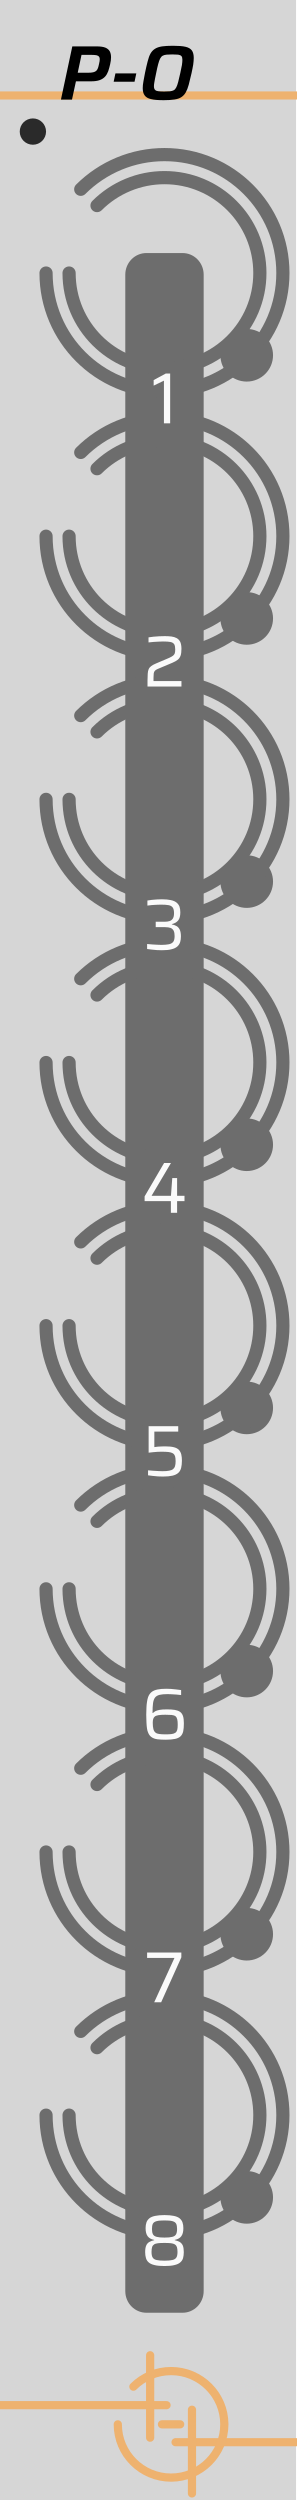
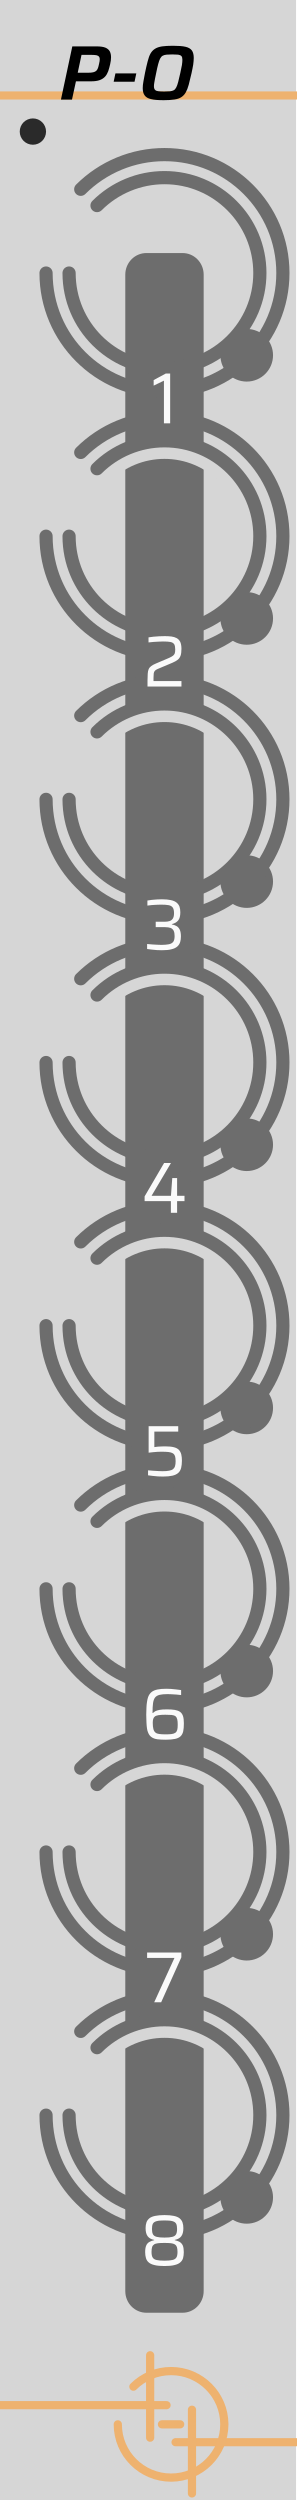
<svg xmlns="http://www.w3.org/2000/svg" width="100%" height="100%" viewBox="0 0 45 380" version="1.1" xml:space="preserve" style="fill-rule:evenodd;clip-rule:evenodd;stroke-linecap:round;stroke-linejoin:round;stroke-miterlimit:1.5;">
  <g id="background" transform="matrix(0.3,0,0,1,0,0)">
    <rect x="0" y="0" width="150" height="380" style="fill:rgb(214,214,214);" />
  </g>
  <g id="output" transform="matrix(1,0,0,1,-98.5,-10)">
    <g id="controls-background" transform="matrix(1,0,0,1,97,0)">
      <g transform="matrix(0.78158,0,0,0.916412,5.85871,29.4938)">
        <path d="M33.447,24.286L33.447,358.743C33.447,360.399 31.87,361.744 29.928,361.744L22.891,361.744C20.949,361.744 19.373,360.399 19.373,358.743L19.373,24.286C19.373,22.63 20.949,21.285 22.891,21.285L29.928,21.285C31.87,21.285 33.447,22.63 33.447,24.286Z" style="fill:rgb(109,109,109);stroke:rgb(109,109,109);stroke-width:1.17px;" />
+       </g>
+       <g id="in-8-cutout" transform="matrix(1.1087,0,0,1.1087,-2.88043,-22.7283)">
+         <path d="M34.632,311.368C32.475,309.212 29.55,308 26.5,308C23.45,308 20.525,309.212 18.368,311.368C20.525,309.212 23.45,308 26.5,308C29.55,308 32.475,309.212 34.632,311.368Z" style="fill:none;stroke:rgb(214,214,214);stroke-width:1.8px;stroke-linecap:butt;stroke-miterlimit:2;" />
+       </g>
+       <g id="in-7-cutout" transform="matrix(1.1087,0,0,1.1087,-2.88043,-62.7283)">
+         <path d="M34.632,311.368C32.475,309.212 29.55,308 26.5,308C23.45,308 20.525,309.212 18.368,311.368C20.525,309.212 23.45,308 26.5,308C29.55,308 32.475,309.212 34.632,311.368Z" style="fill:none;stroke:rgb(214,214,214);stroke-width:1.8px;stroke-linecap:butt;stroke-miterlimit:2;" />
+       </g>
+       <g id="in-6-cutout" transform="matrix(1.1087,0,0,1.1087,-2.88043,-102.728)">
+         <path d="M34.632,311.368C32.475,309.212 29.55,308 26.5,308C23.45,308 20.525,309.212 18.368,311.368C20.525,309.212 23.45,308 26.5,308C29.55,308 32.475,309.212 34.632,311.368Z" style="fill:none;stroke:rgb(214,214,214);stroke-width:1.8px;stroke-linecap:butt;stroke-miterlimit:2;" />
+       </g>
+       <g id="in-5-cutout" transform="matrix(1.1087,0,0,1.1087,-2.88043,-142.728)">
+         <path d="M34.632,311.368C32.475,309.212 29.55,308 26.5,308C23.45,308 20.525,309.212 18.368,311.368C20.525,309.212 23.45,308 26.5,308C29.55,308 32.475,309.212 34.632,311.368Z" style="fill:none;stroke:rgb(214,214,214);stroke-width:1.8px;stroke-linecap:butt;stroke-miterlimit:2;" />
+       </g>
+       <g id="in-4-cutout" transform="matrix(1.1087,0,0,1.1087,-2.88043,-182.728)">
+         <path d="M34.632,311.368C32.475,309.212 29.55,308 26.5,308C23.45,308 20.525,309.212 18.368,311.368C20.525,309.212 23.45,308 26.5,308C29.55,308 32.475,309.212 34.632,311.368Z" style="fill:none;stroke:rgb(214,214,214);stroke-width:1.8px;stroke-linecap:butt;stroke-miterlimit:2;" />
+       </g>
+       <g id="in-3-cutout" transform="matrix(1.1087,0,0,1.1087,-2.88043,-222.728)">
+         <path d="M34.632,311.368C32.475,309.212 29.55,308 26.5,308C23.45,308 20.525,309.212 18.368,311.368C20.525,309.212 23.45,308 26.5,308C29.55,308 32.475,309.212 34.632,311.368Z" style="fill:none;stroke:rgb(214,214,214);stroke-width:1.8px;stroke-linecap:butt;stroke-miterlimit:2;" />
+       </g>
+       <g id="in-2-cutout" transform="matrix(1.1087,0,0,1.1087,-2.88043,-262.728)">
+         <path d="M34.632,311.368C32.475,309.212 29.55,308 26.5,308C23.45,308 20.525,309.212 18.368,311.368C20.525,309.212 23.45,308 26.5,308C29.55,308 32.475,309.212 34.632,311.368Z" style="fill:none;stroke:rgb(214,214,214);stroke-width:1.8px;stroke-linecap:butt;stroke-miterlimit:2;" />
      </g>
      <g id="in-8" transform="matrix(1.56522,0,0,1.56522,-14.9783,-168.587)">
        <path d="M15,319.5C15,325.851 20.149,331 26.5,331C32.847,331 38,325.847 38,319.5C38,313.153 32.847,308 26.5,308C23.45,308 20.525,309.212 18.368,311.368C20.525,309.212 23.45,308 26.5,308C32.847,308 38,313.153 38,319.5C38,325.847 32.847,331 26.5,331C20.149,331 15,325.851 15,319.5Z" style="fill:none;stroke:rgb(109,109,109);stroke-width:1.28px;stroke-linecap:butt;stroke-miterlimit:2;" />
      </g>
      <g id="in-7" transform="matrix(1.56522,0,0,1.56522,-14.9783,-145.978)">
        <path d="M15,279.5C15,285.851 20.149,291 26.5,291C32.847,291 38,285.847 38,279.5C38,273.153 32.847,268 26.5,268C23.45,268 20.525,269.212 18.368,271.368C20.525,269.212 23.45,268 26.5,268C32.847,268 38,273.153 38,279.5C38,285.847 32.847,291 26.5,291C20.149,291 15,285.851 15,279.5Z" style="fill:none;stroke:rgb(109,109,109);stroke-width:1.28px;stroke-linecap:butt;stroke-miterlimit:2;" />
      </g>
      <g id="in-6" transform="matrix(1.56522,0,0,1.56522,-14.9783,-123.37)">
        <path d="M15,239.5C15,245.851 20.149,251 26.5,251C32.847,251 38,245.847 38,239.5C38,233.153 32.847,228 26.5,228C23.45,228 20.525,229.212 18.368,231.368C20.525,229.212 23.45,228 26.5,228C32.847,228 38,233.153 38,239.5C38,245.847 32.847,251 26.5,251C20.149,251 15,245.851 15,239.5Z" style="fill:none;stroke:rgb(109,109,109);stroke-width:1.28px;stroke-linecap:butt;stroke-miterlimit:2;" />
      </g>
      <g id="in-5" transform="matrix(1.56522,0,0,1.56522,-14.9783,-100.761)">
        <path d="M15,199.5C15,205.851 20.149,211 26.5,211C32.847,211 38,205.847 38,199.5C38,193.153 32.847,188 26.5,188C23.45,188 20.525,189.212 18.368,191.368C20.525,189.212 23.45,188 26.5,188C32.847,188 38,193.153 38,199.5C38,205.847 32.847,211 26.5,211C20.149,211 15,205.851 15,199.5Z" style="fill:none;stroke:rgb(109,109,109);stroke-width:1.28px;stroke-linecap:butt;stroke-miterlimit:2;" />
      </g>
      <g id="in-4" transform="matrix(1.56522,0,0,1.56522,-14.9783,-78.1522)">
        <path d="M15,159.5C15,165.851 20.149,171 26.5,171C32.847,171 38,165.847 38,159.5C38,153.153 32.847,148 26.5,148C23.45,148 20.525,149.212 18.368,151.368C20.525,149.212 23.45,148 26.5,148C32.847,148 38,153.153 38,159.5C38,165.847 32.847,171 26.5,171C20.149,171 15,165.851 15,159.5Z" style="fill:none;stroke:rgb(109,109,109);stroke-width:1.28px;stroke-linecap:butt;stroke-miterlimit:2;" />
      </g>
      <g id="in-3" transform="matrix(1.56522,0,0,1.56522,-14.9783,-55.5435)">
        <path d="M15,119.5C15,125.851 20.149,131 26.5,131C32.847,131 38,125.847 38,119.5C38,113.153 32.847,108 26.5,108C23.45,108 20.525,109.212 18.368,111.368C20.525,109.212 23.45,108 26.5,108C32.847,108 38,113.153 38,119.5C38,125.847 32.847,131 26.5,131C20.149,131 15,125.851 15,119.5Z" style="fill:none;stroke:rgb(109,109,109);stroke-width:1.28px;stroke-linecap:butt;stroke-miterlimit:2;" />
      </g>
      <g id="in-2" transform="matrix(1.56522,0,0,1.56522,-14.9783,-32.9348)">
        <path d="M15,79.5C15,85.851 20.149,91 26.5,91C32.847,91 38,85.847 38,79.5C38,73.153 32.847,68 26.5,68C23.45,68 20.525,69.212 18.368,71.368C20.525,69.212 23.45,68 26.5,68C32.847,68 38,73.153 38,79.5C38,85.847 32.847,91 26.5,91C20.149,91 15,85.851 15,79.5Z" style="fill:none;stroke:rgb(109,109,109);stroke-width:1.28px;stroke-linecap:butt;stroke-miterlimit:2;" />
      </g>
      <g id="in-1" transform="matrix(1.56522,0,0,1.56522,-14.9783,-10.3261)">
        <path d="M15,39.5C15,45.851 20.149,51 26.5,51C32.847,51 38,45.847 38,39.5C38,33.153 32.847,28 26.5,28C23.45,28 20.525,29.212 18.368,31.368C20.525,29.212 23.45,28 26.5,28C32.847,28 38,33.153 38,39.5C38,45.847 32.847,51 26.5,51C20.149,51 15,45.851 15,39.5Z" style="fill:none;stroke:rgb(109,109,109);stroke-width:1.28px;stroke-linecap:butt;stroke-miterlimit:2;" />
      </g>
      <g id="in-81" transform="matrix(1.26087,0,0,1.26087,-6.91304,-71.3478)">
        <path d="M15,319.5C15,325.851 20.149,331 26.5,331C32.847,331 38,325.847 38,319.5C38,313.153 32.847,308 26.5,308C23.45,308 20.525,309.212 18.368,311.368C20.525,309.212 23.45,308 26.5,308C32.847,308 38,313.153 38,319.5C38,325.847 32.847,331 26.5,331C20.149,331 15,325.851 15,319.5Z" style="fill:none;stroke:rgb(109,109,109);stroke-width:1.59px;stroke-linecap:butt;stroke-miterlimit:2;" />
      </g>
      <g id="in-71" transform="matrix(1.26087,0,0,1.26087,-6.91304,-60.9131)">
        <path d="M15,279.5C15,285.851 20.149,291 26.5,291C32.847,291 38,285.847 38,279.5C38,273.153 32.847,268 26.5,268C23.45,268 20.525,269.212 18.368,271.368C20.525,269.212 23.45,268 26.5,268C32.847,268 38,273.153 38,279.5C38,285.847 32.847,291 26.5,291C20.149,291 15,285.851 15,279.5Z" style="fill:none;stroke:rgb(109,109,109);stroke-width:1.59px;stroke-linecap:butt;stroke-miterlimit:2;" />
      </g>
      <g id="in-61" transform="matrix(1.26087,0,0,1.26087,-6.91304,-50.4783)">
        <path d="M15,239.5C15,245.851 20.149,251 26.5,251C32.847,251 38,245.847 38,239.5C38,233.153 32.847,228 26.5,228C23.45,228 20.525,229.212 18.368,231.368C20.525,229.212 23.45,228 26.5,228C32.847,228 38,233.153 38,239.5C38,245.847 32.847,251 26.5,251C20.149,251 15,245.851 15,239.5Z" style="fill:none;stroke:rgb(109,109,109);stroke-width:1.59px;stroke-linecap:butt;stroke-miterlimit:2;" />
      </g>
      <g id="in-51" transform="matrix(1.26087,0,0,1.26087,-6.91304,-40.0435)">
        <path d="M15,199.5C15,205.851 20.149,211 26.5,211C32.847,211 38,205.847 38,199.5C38,193.153 32.847,188 26.5,188C23.45,188 20.525,189.212 18.368,191.368C20.525,189.212 23.45,188 26.5,188C32.847,188 38,193.153 38,199.5C38,205.847 32.847,211 26.5,211C20.149,211 15,205.851 15,199.5Z" style="fill:none;stroke:rgb(109,109,109);stroke-width:1.59px;stroke-linecap:butt;stroke-miterlimit:2;" />
      </g>
      <g id="in-41" transform="matrix(1.26087,0,0,1.26087,-6.91304,-29.6087)">
        <path d="M15,159.5C15,165.851 20.149,171 26.5,171C32.847,171 38,165.847 38,159.5C38,153.153 32.847,148 26.5,148C23.45,148 20.525,149.212 18.368,151.368C20.525,149.212 23.45,148 26.5,148C32.847,148 38,153.153 38,159.5C38,165.847 32.847,171 26.5,171C20.149,171 15,165.851 15,159.5Z" style="fill:none;stroke:rgb(109,109,109);stroke-width:1.59px;stroke-linecap:butt;stroke-miterlimit:2;" />
      </g>
      <g id="in-31" transform="matrix(1.26087,0,0,1.26087,-6.91304,-19.1739)">
        <path d="M15,119.5C15,125.851 20.149,131 26.5,131C32.847,131 38,125.847 38,119.5C38,113.153 32.847,108 26.5,108C23.45,108 20.525,109.212 18.368,111.368C20.525,109.212 23.45,108 26.5,108C32.847,108 38,113.153 38,119.5C38,125.847 32.847,131 26.5,131C20.149,131 15,125.851 15,119.5Z" style="fill:none;stroke:rgb(109,109,109);stroke-width:1.59px;stroke-linecap:butt;stroke-miterlimit:2;" />
      </g>
      <g id="in-21" transform="matrix(1.26087,0,0,1.26087,-6.91304,-8.73914)">
        <path d="M15,79.5C15,85.851 20.149,91 26.5,91C32.847,91 38,85.847 38,79.5C38,73.153 32.847,68 26.5,68C23.45,68 20.525,69.212 18.368,71.368C20.525,69.212 23.45,68 26.5,68C32.847,68 38,73.153 38,79.5C38,85.847 32.847,91 26.5,91C20.149,91 15,85.851 15,79.5Z" style="fill:none;stroke:rgb(109,109,109);stroke-width:1.59px;stroke-linecap:butt;stroke-miterlimit:2;" />
      </g>
      <g id="in-11" transform="matrix(1.26087,0,0,1.26087,-6.91304,1.69564)">
        <path d="M15,39.5C15,45.851 20.149,51 26.5,51C32.847,51 38,45.847 38,39.5C38,33.153 32.847,28 26.5,28C23.45,28 20.525,29.212 18.368,31.368C20.525,29.212 23.45,28 26.5,28C32.847,28 38,33.153 38,39.5C38,45.847 32.847,51 26.5,51C20.149,51 15,45.851 15,39.5Z" style="fill:none;stroke:rgb(109,109,109);stroke-width:1.59px;stroke-linecap:butt;stroke-miterlimit:2;" />
      </g>
      <g id="in-8-led" transform="matrix(0.304348,0,0,0.304348,30.9348,331.978)">
        <circle cx="26.5" cy="39.5" r="11.5" style="fill:rgb(109,109,109);stroke:rgb(109,109,109);stroke-width:3.29px;stroke-linecap:butt;stroke-miterlimit:2;" />
      </g>
      <g id="in-7-led" transform="matrix(0.304348,0,0,0.304348,30.9348,291.978)">
        <circle cx="26.5" cy="39.5" r="11.5" style="fill:rgb(109,109,109);stroke:rgb(109,109,109);stroke-width:3.29px;stroke-linecap:butt;stroke-miterlimit:2;" />
      </g>
      <g id="in-6-led" transform="matrix(0.304348,0,0,0.304348,30.9348,251.978)">
        <circle cx="26.5" cy="39.5" r="11.5" style="fill:rgb(109,109,109);stroke:rgb(109,109,109);stroke-width:3.29px;stroke-linecap:butt;stroke-miterlimit:2;" />
      </g>
      <g id="in-5-led" transform="matrix(0.304348,0,0,0.304348,30.9348,211.978)">
        <circle cx="26.5" cy="39.5" r="11.5" style="fill:rgb(109,109,109);stroke:rgb(109,109,109);stroke-width:3.29px;stroke-linecap:butt;stroke-miterlimit:2;" />
      </g>
      <g id="in-4-led" transform="matrix(0.304348,0,0,0.304348,30.9348,171.978)">
        <circle cx="26.5" cy="39.5" r="11.5" style="fill:rgb(109,109,109);stroke:rgb(109,109,109);stroke-width:3.29px;stroke-linecap:butt;stroke-miterlimit:2;" />
      </g>
      <g id="in-3-led" transform="matrix(0.304348,0,0,0.304348,30.9348,131.978)">
        <circle cx="26.5" cy="39.5" r="11.5" style="fill:rgb(109,109,109);stroke:rgb(109,109,109);stroke-width:3.29px;stroke-linecap:butt;stroke-miterlimit:2;" />
      </g>
      <g id="in-2-led" transform="matrix(0.304348,0,0,0.304348,30.9348,91.9783)">
        <circle cx="26.5" cy="39.5" r="11.5" style="fill:rgb(109,109,109);stroke:rgb(109,109,109);stroke-width:3.29px;stroke-linecap:butt;stroke-miterlimit:2;" />
      </g>
      <g id="in-1-led" transform="matrix(0.304348,0,0,0.304348,30.9348,51.9783)">
        <circle cx="26.5" cy="39.5" r="11.5" style="fill:rgb(109,109,109);stroke:rgb(109,109,109);stroke-width:3.29px;stroke-linecap:butt;stroke-miterlimit:2;" />
      </g>
    </g>
    <g id="text" transform="matrix(1,0,0,1,42.4702,15)">
      <g transform="matrix(1,0,0,1,81.0358,339.348)">
        <g transform="matrix(11,0,0,11,-3.7565,0)">
          <path d="M0.341,0.008C0.285,0.008 0.239,0.004 0.204,-0.005C0.169,-0.013 0.142,-0.025 0.123,-0.042C0.104,-0.058 0.092,-0.078 0.085,-0.102C0.078,-0.125 0.074,-0.153 0.074,-0.184C0.074,-0.223 0.079,-0.254 0.089,-0.276C0.098,-0.297 0.112,-0.313 0.131,-0.324C0.15,-0.335 0.172,-0.343 0.199,-0.349L0.199,-0.353C0.158,-0.361 0.128,-0.378 0.109,-0.403C0.09,-0.428 0.08,-0.465 0.08,-0.515C0.08,-0.546 0.084,-0.572 0.092,-0.595C0.1,-0.618 0.114,-0.636 0.133,-0.652C0.152,-0.667 0.179,-0.678 0.213,-0.685C0.247,-0.692 0.29,-0.696 0.341,-0.696C0.392,-0.696 0.435,-0.692 0.469,-0.685C0.503,-0.678 0.53,-0.667 0.549,-0.652C0.568,-0.636 0.582,-0.618 0.59,-0.595C0.598,-0.572 0.602,-0.546 0.602,-0.515C0.602,-0.465 0.592,-0.428 0.573,-0.403C0.554,-0.378 0.524,-0.361 0.483,-0.353L0.483,-0.349C0.51,-0.343 0.533,-0.335 0.552,-0.324C0.57,-0.313 0.584,-0.297 0.594,-0.276C0.603,-0.254 0.608,-0.223 0.608,-0.184C0.608,-0.153 0.604,-0.125 0.598,-0.102C0.591,-0.078 0.578,-0.058 0.559,-0.042C0.54,-0.025 0.513,-0.013 0.478,-0.005C0.443,0.004 0.398,0.008 0.341,0.008ZM0.341,-0.066C0.387,-0.066 0.423,-0.069 0.449,-0.075C0.475,-0.08 0.494,-0.092 0.505,-0.109C0.516,-0.126 0.521,-0.152 0.521,-0.187C0.521,-0.214 0.518,-0.236 0.513,-0.253C0.508,-0.269 0.499,-0.281 0.486,-0.29C0.472,-0.299 0.454,-0.304 0.431,-0.307C0.408,-0.31 0.378,-0.311 0.341,-0.311C0.304,-0.311 0.274,-0.31 0.251,-0.307C0.228,-0.304 0.21,-0.299 0.197,-0.29C0.184,-0.281 0.174,-0.269 0.17,-0.253C0.165,-0.236 0.162,-0.214 0.162,-0.187C0.162,-0.152 0.167,-0.126 0.178,-0.109C0.189,-0.092 0.207,-0.08 0.233,-0.075C0.259,-0.069 0.295,-0.066 0.341,-0.066ZM0.341,-0.385C0.388,-0.385 0.424,-0.388 0.449,-0.395C0.474,-0.401 0.491,-0.413 0.501,-0.43C0.51,-0.447 0.515,-0.471 0.515,-0.503C0.515,-0.535 0.511,-0.56 0.502,-0.577C0.493,-0.594 0.475,-0.605 0.451,-0.612C0.426,-0.619 0.389,-0.622 0.341,-0.622C0.293,-0.622 0.257,-0.619 0.232,-0.612C0.207,-0.605 0.19,-0.594 0.181,-0.577C0.172,-0.56 0.168,-0.535 0.168,-0.503C0.168,-0.471 0.173,-0.447 0.182,-0.43C0.191,-0.413 0.209,-0.401 0.234,-0.395C0.259,-0.388 0.294,-0.385 0.341,-0.385Z" style="fill:rgb(250,250,250);fill-rule:nonzero;" />
        </g>
      </g>
      <g transform="matrix(1,0,0,1,81.0358,299.348)">
        <g transform="matrix(11,0,0,11,-3.0965,0)">
          <path d="M0.139,-0L0.419,-0.613L0.041,-0.613L0.041,-0.688L0.514,-0.688L0.514,-0.621L0.235,-0L0.139,-0Z" style="fill:rgb(250,250,250);fill-rule:nonzero;" />
        </g>
      </g>
      <g transform="matrix(1,0,0,1,81.0358,259.348)">
        <g transform="matrix(11,0,0,11,-3.6135,0)">
          <path d="M0.347,0.008C0.301,0.008 0.262,0.006 0.23,0.002C0.197,-0.003 0.17,-0.012 0.15,-0.027C0.129,-0.041 0.112,-0.063 0.101,-0.093C0.094,-0.108 0.089,-0.127 0.086,-0.15C0.083,-0.173 0.08,-0.2 0.079,-0.231C0.077,-0.262 0.076,-0.297 0.076,-0.337C0.076,-0.374 0.077,-0.407 0.079,-0.437C0.08,-0.467 0.083,-0.494 0.087,-0.517C0.09,-0.54 0.095,-0.561 0.101,-0.579C0.112,-0.61 0.129,-0.634 0.15,-0.651C0.171,-0.668 0.199,-0.679 0.232,-0.686C0.265,-0.693 0.306,-0.696 0.354,-0.696C0.371,-0.696 0.392,-0.695 0.415,-0.694C0.438,-0.692 0.462,-0.69 0.487,-0.687C0.511,-0.684 0.535,-0.681 0.558,-0.678L0.558,-0.609C0.537,-0.612 0.516,-0.614 0.493,-0.616C0.47,-0.617 0.448,-0.619 0.427,-0.62C0.405,-0.621 0.387,-0.622 0.372,-0.622C0.325,-0.622 0.288,-0.619 0.261,-0.612C0.233,-0.605 0.212,-0.593 0.198,-0.575C0.184,-0.557 0.175,-0.531 0.17,-0.497C0.165,-0.462 0.163,-0.417 0.163,-0.361L0.169,-0.361C0.176,-0.369 0.187,-0.377 0.2,-0.385C0.213,-0.392 0.233,-0.399 0.259,-0.404C0.284,-0.409 0.319,-0.411 0.362,-0.411C0.404,-0.411 0.44,-0.409 0.47,-0.404C0.5,-0.399 0.524,-0.39 0.543,-0.377C0.562,-0.364 0.575,-0.344 0.584,-0.319C0.592,-0.294 0.596,-0.26 0.596,-0.218C0.596,-0.174 0.593,-0.137 0.587,-0.108C0.58,-0.079 0.568,-0.056 0.55,-0.039C0.532,-0.022 0.507,-0.01 0.474,-0.003C0.441,0.004 0.399,0.008 0.347,0.008ZM0.339,-0.066C0.374,-0.066 0.402,-0.067 0.425,-0.07C0.448,-0.073 0.465,-0.079 0.478,-0.088C0.491,-0.097 0.499,-0.11 0.504,-0.127C0.509,-0.144 0.511,-0.168 0.511,-0.199C0.511,-0.231 0.509,-0.256 0.504,-0.275C0.499,-0.294 0.491,-0.308 0.479,-0.317C0.467,-0.326 0.45,-0.331 0.427,-0.334C0.404,-0.336 0.375,-0.337 0.339,-0.337C0.3,-0.337 0.268,-0.335 0.245,-0.331C0.222,-0.327 0.204,-0.321 0.194,-0.312C0.183,-0.303 0.175,-0.291 0.172,-0.277C0.168,-0.263 0.166,-0.246 0.166,-0.226C0.166,-0.189 0.169,-0.16 0.175,-0.139C0.18,-0.118 0.19,-0.102 0.203,-0.091C0.216,-0.08 0.233,-0.074 0.255,-0.071C0.277,-0.068 0.305,-0.066 0.339,-0.066Z" style="fill:rgb(250,250,250);fill-rule:nonzero;" />
        </g>
      </g>
      <g transform="matrix(1,0,0,1,81.0358,219.348)">
        <g transform="matrix(11,0,0,11,-3.4045,0)">
          <path d="M0.287,0.008C0.266,0.008 0.244,0.007 0.219,0.006C0.194,0.004 0.17,0.002 0.146,-0.001C0.122,-0.003 0.101,-0.006 0.082,-0.009L0.082,-0.078C0.105,-0.076 0.129,-0.074 0.154,-0.072C0.179,-0.07 0.202,-0.069 0.224,-0.068C0.246,-0.067 0.265,-0.066 0.281,-0.066C0.318,-0.066 0.349,-0.068 0.373,-0.073C0.396,-0.077 0.415,-0.084 0.428,-0.095C0.44,-0.105 0.45,-0.119 0.455,-0.137C0.46,-0.154 0.463,-0.176 0.463,-0.203C0.463,-0.232 0.46,-0.256 0.455,-0.274C0.449,-0.291 0.439,-0.304 0.425,-0.313C0.41,-0.322 0.39,-0.328 0.365,-0.331C0.34,-0.334 0.307,-0.335 0.267,-0.335C0.254,-0.335 0.237,-0.335 0.218,-0.334C0.198,-0.333 0.177,-0.331 0.155,-0.329C0.133,-0.327 0.111,-0.325 0.09,-0.322L0.09,-0.688L0.499,-0.688L0.499,-0.613L0.169,-0.613L0.169,-0.399C0.182,-0.401 0.198,-0.403 0.216,-0.405C0.233,-0.406 0.251,-0.407 0.27,-0.408C0.288,-0.409 0.305,-0.409 0.321,-0.409C0.37,-0.409 0.41,-0.405 0.44,-0.397C0.47,-0.389 0.493,-0.377 0.509,-0.36C0.524,-0.343 0.535,-0.322 0.541,-0.298C0.547,-0.273 0.55,-0.245 0.55,-0.213C0.55,-0.172 0.546,-0.138 0.539,-0.11C0.531,-0.081 0.518,-0.059 0.499,-0.042C0.48,-0.025 0.453,-0.012 0.419,-0.004C0.385,0.004 0.341,0.008 0.287,0.008Z" style="fill:rgb(250,250,250);fill-rule:nonzero;" />
        </g>
      </g>
      <g transform="matrix(1,0,0,1,81.0358,179.348)">
        <g transform="matrix(11,0,0,11,-3.531,0)">
          <path d="M0.409,-0L0.409,-0.161L0.046,-0.161L0.046,-0.227L0.315,-0.688L0.41,-0.688L0.142,-0.235L0.41,-0.235L0.428,-0.48L0.495,-0.48L0.495,-0.235L0.597,-0.235L0.597,-0.161L0.495,-0.161L0.495,-0L0.409,-0Z" style="fill:rgb(250,250,250);fill-rule:nonzero;" />
        </g>
      </g>
      <g transform="matrix(1,0,0,1,81.0358,139.348)">
        <g transform="matrix(11,0,0,11,-3.3055,0)">
          <path d="M0.264,0.008C0.243,0.008 0.221,0.007 0.196,0.006C0.171,0.004 0.146,0.002 0.123,-0.001C0.099,-0.004 0.078,-0.006 0.06,-0.009L0.06,-0.078C0.083,-0.076 0.106,-0.074 0.131,-0.072C0.156,-0.07 0.179,-0.069 0.201,-0.068C0.223,-0.067 0.242,-0.066 0.258,-0.066C0.297,-0.066 0.331,-0.069 0.358,-0.074C0.385,-0.079 0.406,-0.09 0.42,-0.107C0.433,-0.124 0.44,-0.15 0.44,-0.187C0.44,-0.218 0.436,-0.242 0.427,-0.261C0.418,-0.279 0.404,-0.292 0.385,-0.3C0.366,-0.307 0.34,-0.311 0.308,-0.311L0.179,-0.311L0.179,-0.386L0.308,-0.386C0.331,-0.386 0.351,-0.389 0.37,-0.395C0.389,-0.401 0.404,-0.412 0.415,-0.429C0.426,-0.446 0.432,-0.47 0.432,-0.503C0.432,-0.539 0.426,-0.565 0.414,-0.582C0.402,-0.599 0.383,-0.61 0.356,-0.615C0.329,-0.62 0.293,-0.622 0.248,-0.622C0.23,-0.622 0.21,-0.621 0.188,-0.62C0.166,-0.619 0.144,-0.617 0.123,-0.616C0.101,-0.614 0.081,-0.612 0.064,-0.609L0.064,-0.679C0.082,-0.682 0.103,-0.685 0.126,-0.688C0.149,-0.69 0.173,-0.692 0.198,-0.694C0.223,-0.695 0.245,-0.696 0.265,-0.696C0.314,-0.696 0.354,-0.692 0.387,-0.685C0.42,-0.678 0.446,-0.667 0.465,-0.652C0.484,-0.637 0.498,-0.619 0.507,-0.596C0.515,-0.573 0.519,-0.546 0.519,-0.515C0.519,-0.465 0.509,-0.428 0.489,-0.403C0.468,-0.378 0.439,-0.362 0.402,-0.353L0.402,-0.349C0.427,-0.344 0.449,-0.336 0.468,-0.325C0.487,-0.314 0.501,-0.297 0.512,-0.274C0.522,-0.251 0.527,-0.221 0.527,-0.184C0.527,-0.155 0.524,-0.128 0.517,-0.105C0.509,-0.081 0.497,-0.061 0.478,-0.044C0.459,-0.027 0.433,-0.014 0.399,-0.006C0.364,0.004 0.319,0.008 0.264,0.008Z" style="fill:rgb(250,250,250);fill-rule:nonzero;" />
        </g>
      </g>
      <g transform="matrix(1,0,0,1,81.0358,99.348)">
        <g transform="matrix(11,0,0,11,-3.355,0)">
          <path d="M0.07,-0L0.07,-0.08C0.07,-0.118 0.071,-0.15 0.073,-0.176C0.074,-0.201 0.079,-0.222 0.086,-0.239C0.093,-0.256 0.105,-0.27 0.121,-0.282C0.136,-0.294 0.158,-0.306 0.187,-0.318L0.368,-0.395C0.392,-0.406 0.41,-0.416 0.422,-0.425C0.434,-0.434 0.442,-0.446 0.447,-0.459C0.451,-0.472 0.453,-0.49 0.453,-0.512C0.453,-0.544 0.448,-0.568 0.439,-0.584C0.429,-0.599 0.412,-0.61 0.388,-0.615C0.363,-0.62 0.329,-0.622 0.284,-0.622C0.268,-0.622 0.249,-0.621 0.226,-0.62C0.203,-0.619 0.179,-0.617 0.154,-0.616C0.129,-0.614 0.106,-0.612 0.084,-0.609L0.084,-0.679C0.103,-0.682 0.126,-0.685 0.152,-0.688C0.177,-0.69 0.204,-0.692 0.232,-0.694C0.259,-0.695 0.285,-0.696 0.31,-0.696C0.342,-0.696 0.372,-0.694 0.399,-0.691C0.426,-0.688 0.451,-0.68 0.472,-0.669C0.493,-0.658 0.51,-0.64 0.522,-0.617C0.533,-0.593 0.539,-0.561 0.539,-0.521C0.539,-0.481 0.535,-0.449 0.527,-0.426C0.518,-0.402 0.505,-0.383 0.487,-0.369C0.468,-0.354 0.444,-0.341 0.414,-0.328L0.208,-0.241C0.191,-0.234 0.178,-0.225 0.171,-0.216C0.163,-0.207 0.158,-0.195 0.156,-0.18C0.154,-0.165 0.153,-0.145 0.153,-0.122L0.153,-0.075L0.539,-0.075L0.539,-0L0.07,-0Z" style="fill:rgb(250,250,250);fill-rule:nonzero;" />
        </g>
      </g>
      <g transform="matrix(1,0,0,1,81.0358,59.348)">
        <g transform="matrix(11,0,0,11,-2.068,0)">
          <path d="M0.18,-0L0.18,-0.59L0.038,-0.521L0.038,-0.598L0.205,-0.688L0.266,-0.688L0.266,-0L0.18,-0Z" style="fill:rgb(250,250,250);fill-rule:nonzero;" />
        </g>
      </g>
    </g>
  </g>
  <g id="LED" transform="matrix(0.596842,0,0,1.70526,-38.0289,-7.71429)">
    <ellipse cx="72.094" cy="16.252" rx="3.351" ry="1.173" style="fill:rgb(42,42,42);" />
  </g>
  <g id="not-things-lines" transform="matrix(0.00411803,0,0,0.00411803,-22.2673,355.894)">
    <g transform="matrix(0.978109,0,0,0.959074,7233.25,-101.159)">
      <path d="M4760,3985L9305.27,3985" style="fill:none;stroke:rgb(238,178,111);stroke-width:313.37px;" />
    </g>
    <g transform="matrix(0.970692,0,0,0.959074,7272.62,-101.159)">
      <path d="M4410,2560L-1921.67,2560" style="fill:none;stroke:rgb(238,178,111);stroke-width:314.58px;" />
    </g>
    <g transform="matrix(0.96045,0,0,0.96045,7473.62,-1632.04)">
      <path d="M5226.34,4325L5226.34,7541.25" style="fill:none;stroke:rgb(238,178,111);stroke-width:316.04px;" />
    </g>
    <g transform="matrix(0.959074,0,0,0.960269,7146.63,-1632.54)">
      <path d="M3964.79,5400L3964.79,2232.68" style="fill:none;stroke:rgb(238,178,111);stroke-width:316.3px;" />
    </g>
    <g transform="matrix(0.959074,0,0,0.959074,7323.91,-101.095)">
      <path d="M4235,3297L4935,3297" style="fill:none;stroke:rgb(238,178,111);stroke-width:316.5px;" />
    </g>
    <g transform="matrix(0.950864,0,0,0.950864,7164.38,-150.825)">
      <path d="M3330.5,1915.9C3704.78,1541.63 4221.7,1310 4792.3,1310C5933.49,1310 6860,2236.51 6860,3377.7C6860,4518.9 5933.49,5445.4 4792.3,5445.4C3651.1,5445.4 2724.6,4518.9 2724.6,3377.7" style="fill:none;stroke:rgb(238,178,111);stroke-width:319.23px;" />
    </g>
  </g>
  <g transform="matrix(0.00402788,0,0,0.0039495,7.51945,-1.22874)">
    <path d="M-1866.85,3985L9305.27,3985" style="fill:none;stroke:rgb(238,178,111);stroke-width:313.37px;" />
  </g>
  <g transform="matrix(1,0,0,1,-38.5883,4.90775)">
    <g transform="matrix(11.75,0,0,11.75,47.4523,10.2272)">
      <path d="M0.034,-0L0.181,-0.688L0.493,-0.688C0.542,-0.688 0.581,-0.683 0.608,-0.672C0.635,-0.661 0.655,-0.644 0.666,-0.623C0.677,-0.602 0.682,-0.576 0.682,-0.546C0.682,-0.533 0.681,-0.518 0.679,-0.503C0.676,-0.488 0.673,-0.472 0.67,-0.455C0.663,-0.424 0.655,-0.395 0.646,-0.368C0.636,-0.341 0.623,-0.317 0.606,-0.298C0.588,-0.278 0.565,-0.263 0.536,-0.252C0.506,-0.241 0.468,-0.236 0.422,-0.236L0.228,-0.236L0.177,-0L0.034,-0ZM0.251,-0.347L0.385,-0.347C0.412,-0.347 0.434,-0.349 0.451,-0.353C0.468,-0.357 0.481,-0.363 0.491,-0.372C0.5,-0.381 0.508,-0.393 0.513,-0.408C0.518,-0.423 0.523,-0.441 0.527,-0.462C0.53,-0.475 0.532,-0.486 0.534,-0.496C0.535,-0.506 0.536,-0.515 0.536,-0.523C0.536,-0.536 0.533,-0.547 0.527,-0.555C0.521,-0.563 0.511,-0.569 0.496,-0.573C0.481,-0.576 0.461,-0.578 0.435,-0.578L0.3,-0.578L0.251,-0.347Z" style="fill-rule:nonzero;" />
    </g>
    <g transform="matrix(11.75,0,0,11.75,55.2308,10.2272)">
      <path d="M0.054,-0.231L0.077,-0.339L0.347,-0.339L0.324,-0.231L0.054,-0.231Z" style="fill-rule:nonzero;" />
    </g>
    <g transform="matrix(11.75,0,0,11.75,59.6723,10.2272)">
      <path d="M0.324,0.008C0.254,0.008 0.199,0.004 0.16,-0.006C0.121,-0.014 0.093,-0.031 0.077,-0.054C0.06,-0.077 0.052,-0.108 0.052,-0.149C0.052,-0.174 0.055,-0.202 0.061,-0.235C0.066,-0.268 0.073,-0.305 0.082,-0.348C0.094,-0.405 0.105,-0.454 0.116,-0.495C0.126,-0.536 0.138,-0.569 0.153,-0.596C0.168,-0.622 0.187,-0.642 0.211,-0.657C0.234,-0.672 0.265,-0.682 0.302,-0.688C0.339,-0.693 0.386,-0.696 0.441,-0.696C0.511,-0.696 0.566,-0.692 0.605,-0.683C0.644,-0.674 0.671,-0.658 0.688,-0.635C0.704,-0.612 0.712,-0.579 0.712,-0.538C0.712,-0.513 0.709,-0.484 0.705,-0.452C0.7,-0.42 0.692,-0.383 0.683,-0.34C0.67,-0.282 0.658,-0.233 0.647,-0.192C0.636,-0.151 0.623,-0.118 0.608,-0.092C0.593,-0.066 0.574,-0.046 0.551,-0.031C0.528,-0.016 0.498,-0.006 0.462,-0.001C0.425,0.005 0.379,0.008 0.324,0.008ZM0.331,-0.104C0.361,-0.104 0.386,-0.105 0.405,-0.107C0.424,-0.109 0.44,-0.114 0.454,-0.121C0.467,-0.128 0.477,-0.141 0.486,-0.158C0.495,-0.175 0.503,-0.199 0.511,-0.229C0.519,-0.259 0.528,-0.297 0.538,-0.344C0.547,-0.384 0.554,-0.418 0.559,-0.446C0.563,-0.474 0.565,-0.497 0.565,-0.515C0.565,-0.537 0.561,-0.553 0.552,-0.563C0.543,-0.572 0.529,-0.578 0.51,-0.581C0.491,-0.583 0.465,-0.584 0.433,-0.584C0.403,-0.584 0.378,-0.583 0.359,-0.581C0.339,-0.579 0.323,-0.574 0.31,-0.567C0.297,-0.56 0.286,-0.547 0.277,-0.53C0.268,-0.513 0.26,-0.489 0.252,-0.459C0.244,-0.429 0.235,-0.391 0.226,-0.344C0.22,-0.317 0.215,-0.292 0.211,-0.271C0.206,-0.249 0.203,-0.23 0.201,-0.215C0.198,-0.199 0.197,-0.185 0.197,-0.172C0.197,-0.151 0.202,-0.135 0.211,-0.126C0.22,-0.116 0.234,-0.11 0.253,-0.108C0.272,-0.105 0.298,-0.104 0.331,-0.104Z" style="fill-rule:nonzero;" />
    </g>
  </g>
</svg>
